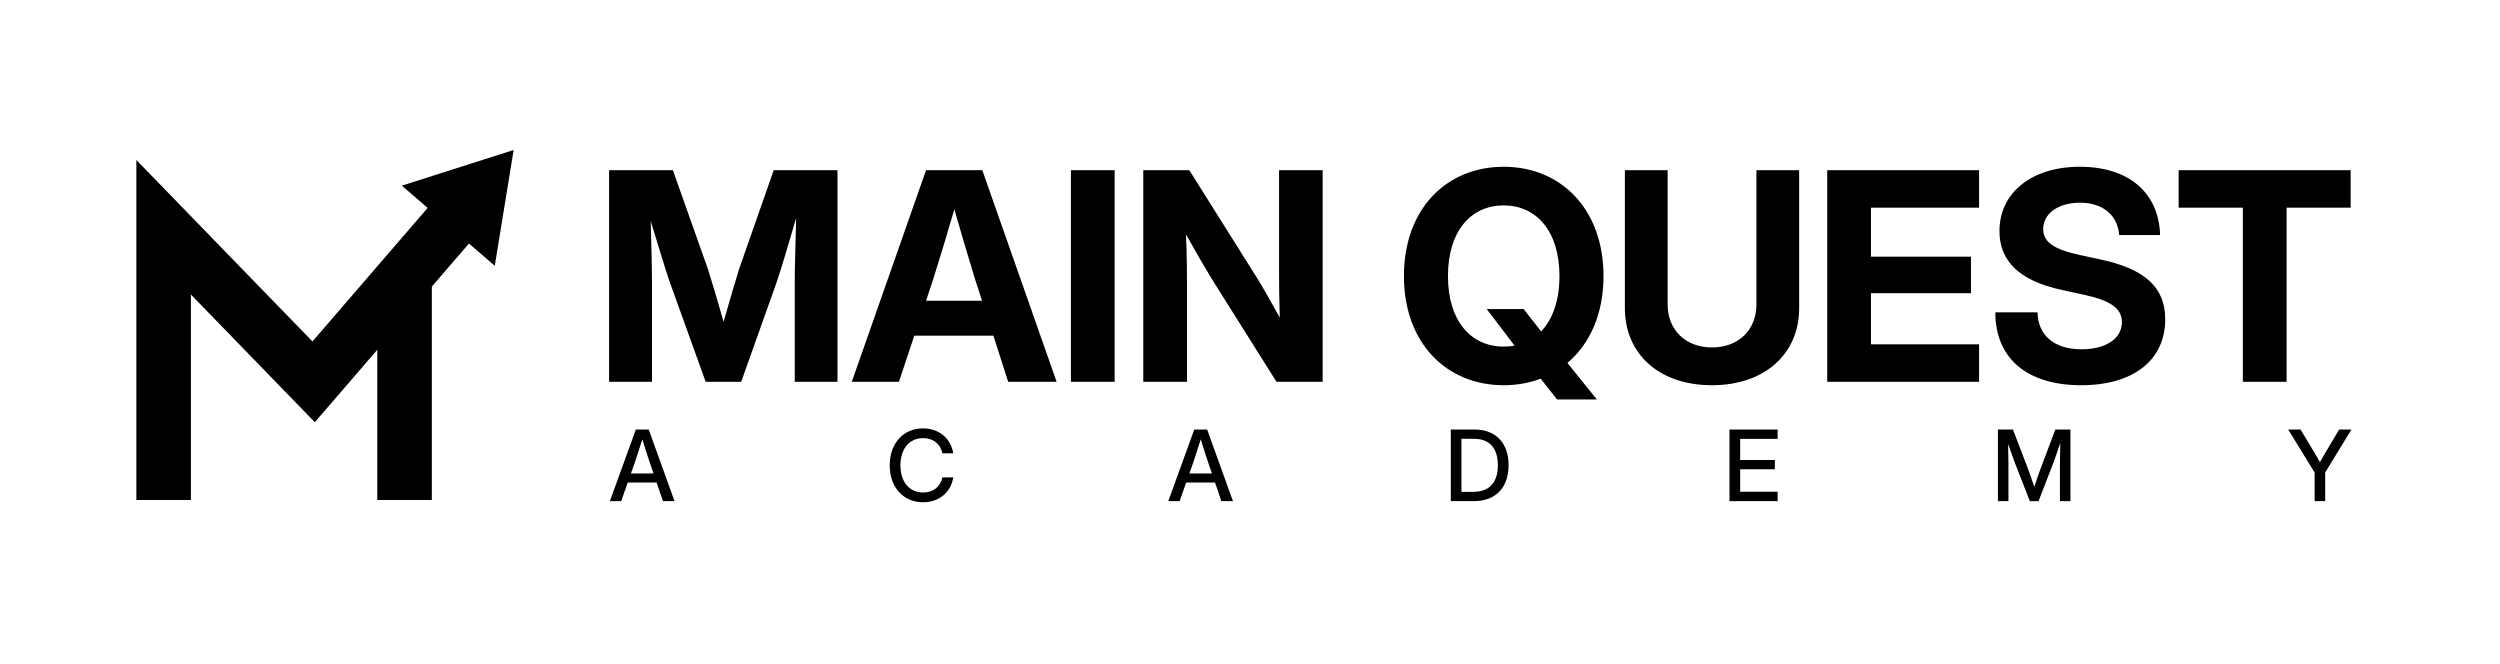
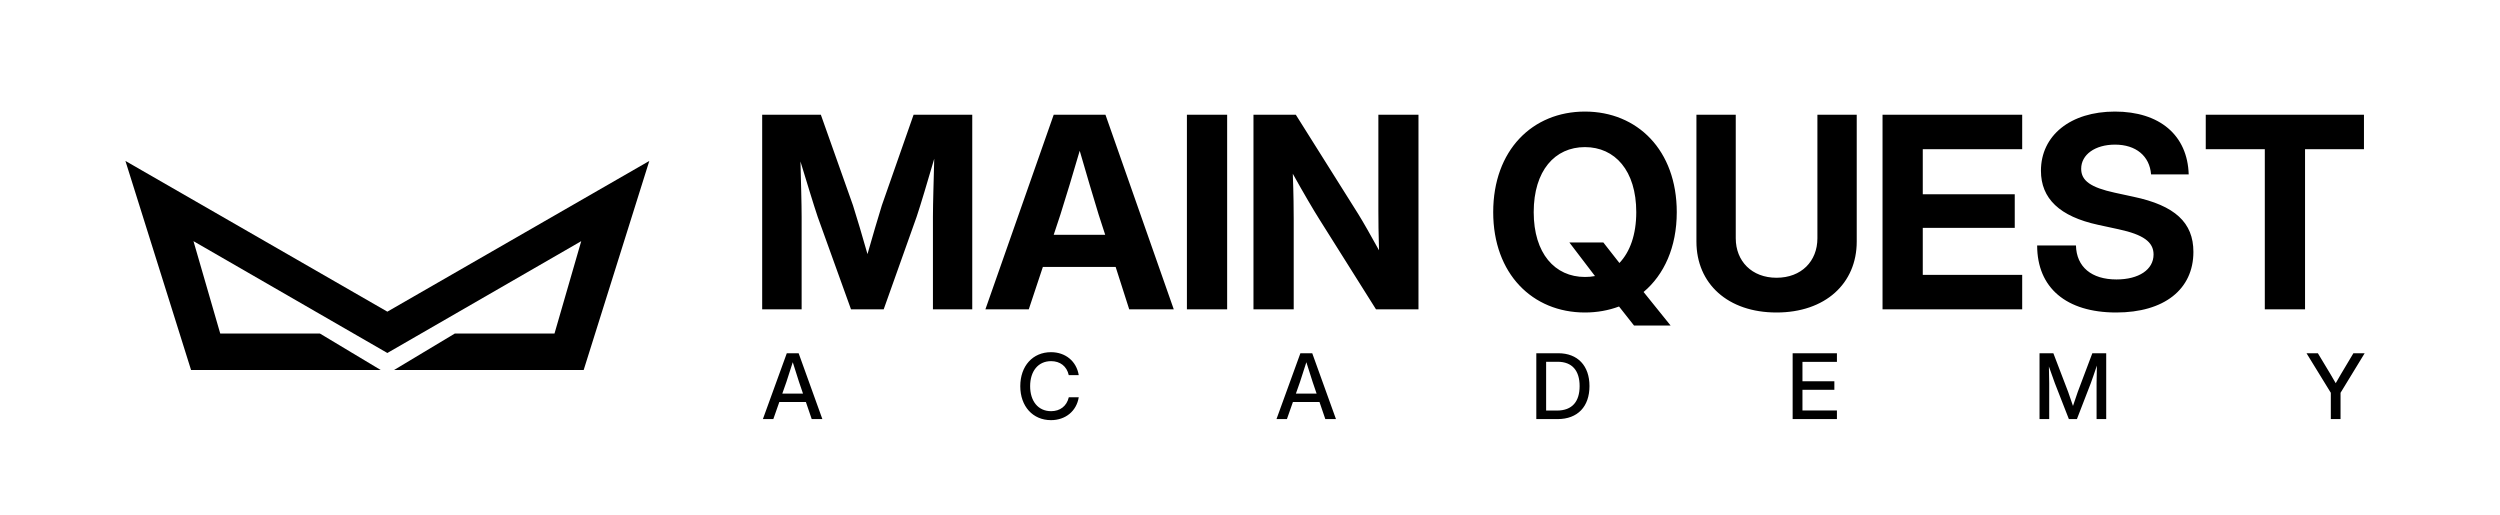
- <svg xmlns="http://www.w3.org/2000/svg" viewBox="0 0 1100 292" role="img" aria-label="MAIN QUEST ACADEMY">
-   <g transform="translate(60 60)" color="currentColor" fill="currentColor">
-     <g fill="none" stroke="currentColor" stroke-width="24" stroke-linejoin="miter" stroke-miterlimit="10" stroke-linecap="butt">
-       <path d="M 12 160 L 12 40 L 78.00 108.00 L 138.56 37.80" />
-       <path d="M 118.00 160 L 118.00 61.64" />
-     </g>
-     <path fill="currentColor" d="M 166.00 6.00 L 157.70 56.95 L 116.81 21.68 Z" />
-     <path d="M208 108L226.875 108L226.875 63.750C226.875 57.563 226.563 47.125 226.313 37.250C229.500 47.688 232.625 58 234.563 63.750L250.500 108L266.125 108L281.875 63.750C283.875 57.813 287.125 46.813 290.313 35.938C290.063 46.188 289.688 57.250 289.688 63.750L289.688 108L308.500 108L308.500 14.875L280.438 14.875L265.250 58.250C263.563 63.750 260.625 73.563 258.375 81.563C256.125 73.563 253.188 63.750 251.438 58.250L236.063 14.875L208 14.875ZM314.783 108L335.533 108L342.283 87.688L377.095 87.688L383.595 108L404.908 108L372.220 14.875L347.470 14.875ZM347.470 72.313L350.658 62.688C353.658 53.188 356.533 43.688 359.908 32.125C363.220 43.688 366.095 53.188 368.970 62.688L372.095 72.313ZM430.440 14.875L411.190 14.875L411.190 108L430.440 108ZM443.035 108L462.285 108L462.285 64.813C462.285 60.813 462.223 52.875 461.848 43.125C467.098 52.563 471.848 60.625 474.535 64.875L501.660 108L521.973 108L521.973 14.875L502.785 14.875L502.785 60.938C502.785 64.875 502.848 72.563 503.098 79.750C499.410 73.063 495.410 66 493.223 62.500L463.285 14.875L443.035 14.875ZM601.600 109.500C607.413 109.500 612.913 108.500 617.913 106.625L625.100 115.750L642.600 115.750L629.663 99.688C639.475 91.438 645.538 78.250 645.538 61.500C645.538 31.813 626.663 13.375 601.600 13.375C576.538 13.375 557.725 31.813 557.725 61.500C557.725 91 576.538 109.500 601.600 109.500ZM594.163 76L606.413 92.063C604.850 92.375 603.288 92.500 601.600 92.500C587.225 92.500 577.100 81.250 577.100 61.500C577.100 41.625 587.225 30.375 601.600 30.375C615.975 30.375 626.163 41.625 626.163 61.500C626.163 72.250 623.163 80.500 618.100 85.813L610.413 76ZM693.258 109.500C716.508 109.500 731.633 95.688 731.633 75.563L731.633 14.875L712.820 14.875L712.820 74C712.820 85 705.133 92.875 693.258 92.875C681.445 92.875 673.758 84.938 673.758 74L673.758 14.875L654.945 14.875L654.945 75.563C654.945 95.750 670.008 109.500 693.258 109.500ZM743.978 108L810.790 108L810.790 91.500L763.228 91.500L763.228 69L807.228 69L807.228 52.938L763.228 52.938L763.228 31.375L810.790 31.375L810.790 14.875L743.978 14.875ZM855.760 109.500C878.698 109.500 892.698 98.438 892.698 80.500C892.698 66.500 883.885 58.313 864.010 54.125L855.073 52.188C843.635 49.688 839.010 46.500 839.010 40.750C839.010 33.938 845.698 29.188 855.198 29.188C865.198 29.188 871.760 34.625 872.448 43.438L890.448 43.438C889.885 24.688 876.573 13.375 855.135 13.375C833.948 13.375 819.760 24.750 819.760 41.688C819.760 55 828.698 63.563 847.135 67.563L856.948 69.688C868.760 72.250 873.635 75.750 873.635 81.750C873.635 89 866.573 93.688 855.885 93.688C843.948 93.688 836.760 87.688 836.510 77.438L817.948 77.438C817.948 97.688 831.885 109.500 855.760 109.500ZM898.605 31.375L926.855 31.375L926.855 108L946.105 108L946.105 31.375L974.293 31.375L974.293 14.875L898.605 14.875Z" />
-     <path d="M208.338 160.490L213.328 160.490L216.203 152.308L228.908 152.308L231.699 160.490L236.794 160.490L225.441 128.990L219.776 128.990ZM217.619 148.313L219.585 142.732C220.452 140.131 221.361 137.362 222.630 133.282C223.877 137.362 224.765 140.131 225.632 142.732L227.534 148.313ZM346.170 160.997C353.040 160.997 358.368 156.748 359.446 150.046L354.689 150.046C353.696 154.317 350.482 156.706 346.212 156.706C339.996 156.706 336.191 151.886 336.191 144.761C336.191 137.594 339.996 132.774 346.212 132.774C350.504 132.774 353.738 135.184 354.668 139.476L359.446 139.476C358.347 132.753 353.040 128.483 346.170 128.483C337.460 128.483 331.477 135.057 331.477 144.761C331.477 154.401 337.481 160.997 346.170 160.997ZM454.044 160.490L459.034 160.490L461.909 152.308L474.614 152.308L477.405 160.490L482.500 160.490L471.147 128.990L465.482 128.990ZM463.325 148.313L465.291 142.732C466.158 140.131 467.067 137.362 468.336 133.282C469.583 137.362 470.471 140.131 471.338 142.732L473.240 148.313ZM588.535 160.490C598.154 160.490 603.778 154.486 603.778 144.698C603.778 134.952 598.133 128.990 588.852 128.990L578.345 128.990L578.345 160.490ZM583.039 156.410L583.039 133.070L588.556 133.070C595.575 133.070 599.064 137.404 599.064 144.698C599.064 152.034 595.575 156.410 588.239 156.410ZM700.976 160.490L722.160 160.490L722.160 156.368L705.670 156.368L705.670 146.474L720.933 146.474L720.933 142.393L705.670 142.393L705.670 133.112L722.160 133.112L722.160 128.990L700.976 128.990ZM819.083 160.490L823.713 160.490L823.713 143.324C823.713 141.188 823.629 138.186 823.565 135.332C824.707 138.588 825.764 141.590 826.419 143.324L833.121 160.490L836.969 160.490L843.607 143.324C844.283 141.527 845.361 138.313 846.524 134.888C846.461 137.869 846.376 141.083 846.376 143.324L846.376 160.490L850.985 160.490L850.985 128.990L844.347 128.990L837.391 147.446C836.842 149.053 835.806 152.034 835.087 154.211C834.368 152.034 833.332 149.053 832.761 147.446L825.700 128.990L819.083 128.990ZM958.437 160.490L963.088 160.490L963.088 147.911L974.631 128.990L969.240 128.990L963.320 138.926C962.432 140.406 961.608 141.865 960.783 143.324C959.959 141.865 959.113 140.406 958.225 138.926L952.243 128.990L946.809 128.990L958.437 147.911Z" />
-   </g>
+ <svg xmlns="http://www.w3.org/2000/svg" viewBox="-60 -40 1196 246" role="img" aria-label="Main Quest Academy">
+   <path fill="currentColor" d="M 0.00 36.99 L 31.40 137.01 L 122.12 137.01 L 93.04 119.56 L 45.36 119.56 L 32.56 75.37 L 125.31 128.87 L 218.06 75.37 L 205.27 119.56 L 157.59 119.56 L 128.51 137.01 L 219.23 137.01 L 250.63 36.99 L 125.31 109.10 Z" />
+   <path fill="currentColor" d="M 304.627 108 L 323.502 108 L 323.502 63.75 C 323.502 57.563 323.19 47.125 322.94 37.25 C 326.127 47.688 329.252 58 331.19 63.75 L 347.127 108 L 362.752 108 L 378.502 63.75 C 380.502 57.813 383.752 46.813 386.94 35.938 C 386.69 46.188 386.315 57.25 386.315 63.75 L 386.315 108 L 405.127 108 L 405.127 14.875 L 377.065 14.875 L 361.877 58.25 C 360.19 63.75 357.252 73.563 355.002 81.563 C 352.752 73.563 349.815 63.75 348.065 58.25 L 332.69 14.875 L 304.627 14.875 Z M 411.41 108 L 432.16 108 L 438.91 87.688 L 473.722 87.688 L 480.222 108 L 501.535 108 L 468.847 14.875 L 444.097 14.875 Z M 444.097 72.313 L 447.285 62.688 C 450.285 53.188 453.16 43.688 456.535 32.125 C 459.847 43.688 462.722 53.188 465.597 62.688 L 468.722 72.313 Z M 527.067 14.875 L 507.817 14.875 L 507.817 108 L 527.067 108 Z M 539.662 108 L 558.912 108 L 558.912 64.813 C 558.912 60.813 558.85 52.875 558.475 43.125 C 563.725 52.563 568.475 60.625 571.162 64.875 L 598.287 108 L 618.6 108 L 618.6 14.875 L 599.412 14.875 L 599.412 60.938 C 599.412 64.875 599.475 72.563 599.725 79.75 C 596.037 73.063 592.037 66 589.85 62.5 L 559.912 14.875 L 539.662 14.875 Z M 698.226 109.5 C 704.04 109.5 709.54 108.5 714.54 106.625 L 721.726 115.75 L 739.226 115.75 L 726.29 99.688 C 736.101 91.438 742.165 78.25 742.165 61.5 C 742.165 31.813 723.29 13.375 698.226 13.375 C 673.165 13.375 654.351 31.813 654.351 61.5 C 654.351 91 673.165 109.5 698.226 109.5 Z M 690.79 76 L 703.04 92.063 C 701.476 92.375 699.915 92.5 698.226 92.5 C 683.851 92.5 673.726 81.25 673.726 61.5 C 673.726 41.625 683.851 30.375 698.226 30.375 C 712.601 30.375 722.79 41.625 722.79 61.5 C 722.79 72.25 719.79 80.5 714.726 85.813 L 707.04 76 Z M 789.885 109.5 C 813.135 109.5 828.26 95.688 828.26 75.563 L 828.26 14.875 L 809.447 14.875 L 809.447 74 C 809.447 85 801.76 92.875 789.885 92.875 C 778.072 92.875 770.385 84.938 770.385 74 L 770.385 14.875 L 751.572 14.875 L 751.572 75.563 C 751.572 95.75 766.635 109.5 789.885 109.5 Z M 840.604 108 L 907.417 108 L 907.417 91.5 L 859.854 91.5 L 859.854 69 L 903.854 69 L 903.854 52.938 L 859.854 52.938 L 859.854 31.375 L 907.417 31.375 L 907.417 14.875 L 840.604 14.875 Z M 952.387 109.5 C 975.324 109.5 989.324 98.438 989.324 80.5 C 989.324 66.5 980.512 58.313 960.637 54.125 L 951.699 52.188 C 940.262 49.688 935.637 46.5 935.637 40.75 C 935.637 33.938 942.324 29.188 951.824 29.188 C 961.824 29.188 968.387 34.625 969.074 43.438 L 987.074 43.438 C 986.512 24.688 973.199 13.375 951.762 13.375 C 930.574 13.375 916.387 24.75 916.387 41.688 C 916.387 55 925.324 63.563 943.762 67.563 L 953.574 69.688 C 965.387 72.25 970.262 75.75 970.262 81.75 C 970.262 89 963.199 93.688 952.512 93.688 C 940.574 93.688 933.387 87.688 933.137 77.438 L 914.574 77.438 C 914.574 97.688 928.512 109.5 952.387 109.5 Z M 995.232 31.375 L 1023.482 31.375 L 1023.482 108 L 1042.732 108 L 1042.732 31.375 L 1070.919 31.375 L 1070.919 14.875 L 995.232 14.875 Z" />
+   <path fill="currentColor" d="M 304.965 160.49 L 309.955 160.49 L 312.83 152.308 L 325.534 152.308 L 328.326 160.49 L 333.421 160.49 L 322.067 128.99 L 316.403 128.99 Z M 314.245 148.313 L 316.212 142.732 C 317.079 140.131 317.988 137.362 319.257 133.282 C 320.504 137.362 321.392 140.131 322.259 142.732 L 324.161 148.313 Z M 442.797 160.997 C 449.667 160.997 454.995 156.748 456.073 150.046 L 451.316 150.046 C 450.323 154.317 447.109 156.706 442.839 156.706 C 436.623 156.706 432.817 151.886 432.817 144.761 C 432.817 137.594 436.623 132.774 442.839 132.774 C 447.131 132.774 450.365 135.184 451.295 139.476 L 456.073 139.476 C 454.974 132.753 449.667 128.483 442.797 128.483 C 434.087 128.483 428.103 135.057 428.103 144.761 C 428.103 154.401 434.108 160.997 442.797 160.997 Z M 550.67 160.49 L 555.66 160.49 L 558.535 152.308 L 571.24 152.308 L 574.032 160.49 L 579.127 160.49 L 567.774 128.99 L 562.109 128.99 Z M 559.952 148.313 L 561.918 142.732 C 562.784 140.131 563.694 137.362 564.963 133.282 C 566.21 137.362 567.098 140.131 567.965 142.732 L 569.867 148.313 Z M 685.161 160.49 C 694.781 160.49 700.405 154.486 700.405 144.698 C 700.405 134.952 694.76 128.99 685.478 128.99 L 674.972 128.99 L 674.972 160.49 Z M 679.666 156.41 L 679.666 133.07 L 685.183 133.07 C 692.202 133.07 695.69 137.404 695.69 144.698 C 695.69 152.034 692.202 156.41 684.866 156.41 Z M 797.602 160.49 L 818.786 160.49 L 818.786 156.368 L 802.296 156.368 L 802.296 146.474 L 817.56 146.474 L 817.56 142.393 L 802.296 142.393 L 802.296 133.112 L 818.786 133.112 L 818.786 128.99 L 797.602 128.99 Z M 915.709 160.49 L 920.34 160.49 L 920.34 143.324 C 920.34 141.188 920.255 138.186 920.192 135.332 C 921.333 138.588 922.39 141.59 923.045 143.324 L 929.747 160.49 L 933.596 160.49 L 940.234 143.324 C 940.909 141.527 941.987 138.313 943.15 134.888 C 943.088 137.869 943.003 141.083 943.003 143.324 L 943.003 160.49 L 947.611 160.49 L 947.611 128.99 L 940.974 128.99 L 934.017 147.446 C 933.468 149.053 932.433 152.034 931.714 154.211 C 930.995 152.034 929.958 149.053 929.388 147.446 L 922.327 128.99 L 915.709 128.99 Z M 1055.063 160.49 L 1059.715 160.49 L 1059.715 147.911 L 1071.257 128.99 L 1065.867 128.99 L 1059.947 138.926 C 1059.059 140.406 1058.235 141.865 1057.409 143.324 C 1056.585 141.865 1055.74 140.406 1054.851 138.926 L 1048.87 128.99 L 1043.436 128.99 L 1055.063 147.911 Z" />
</svg>
